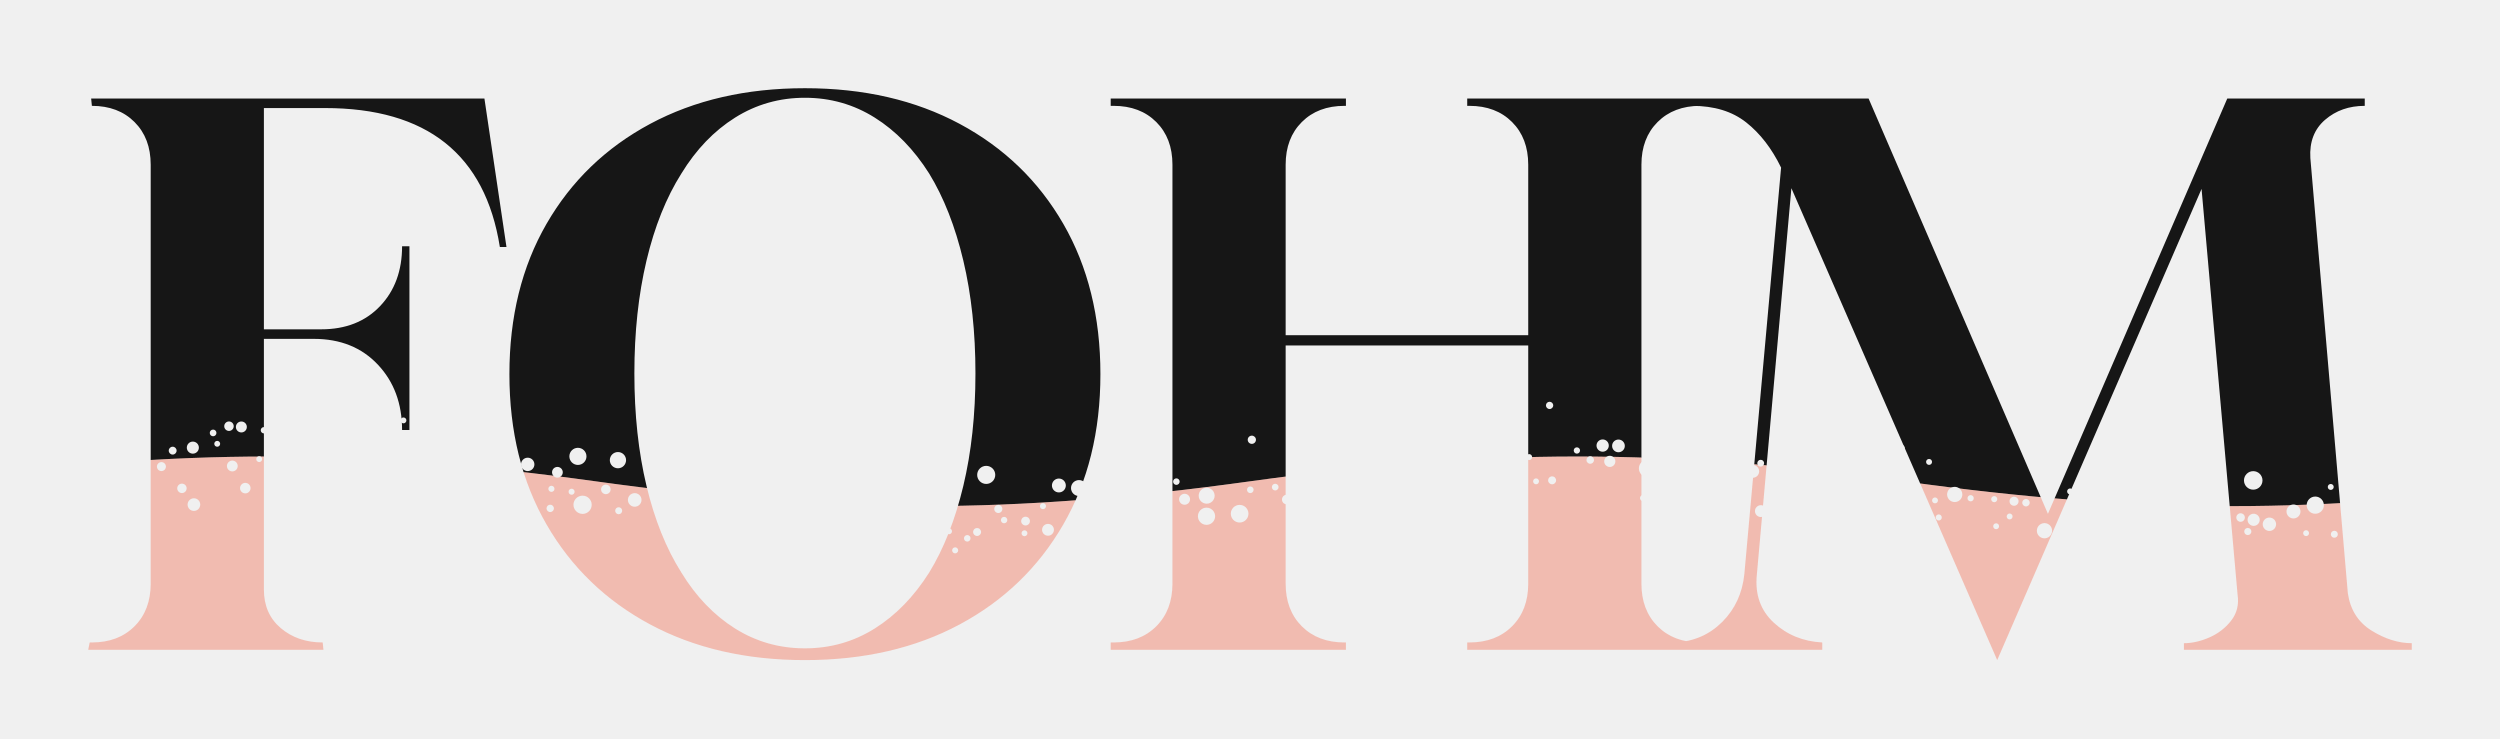
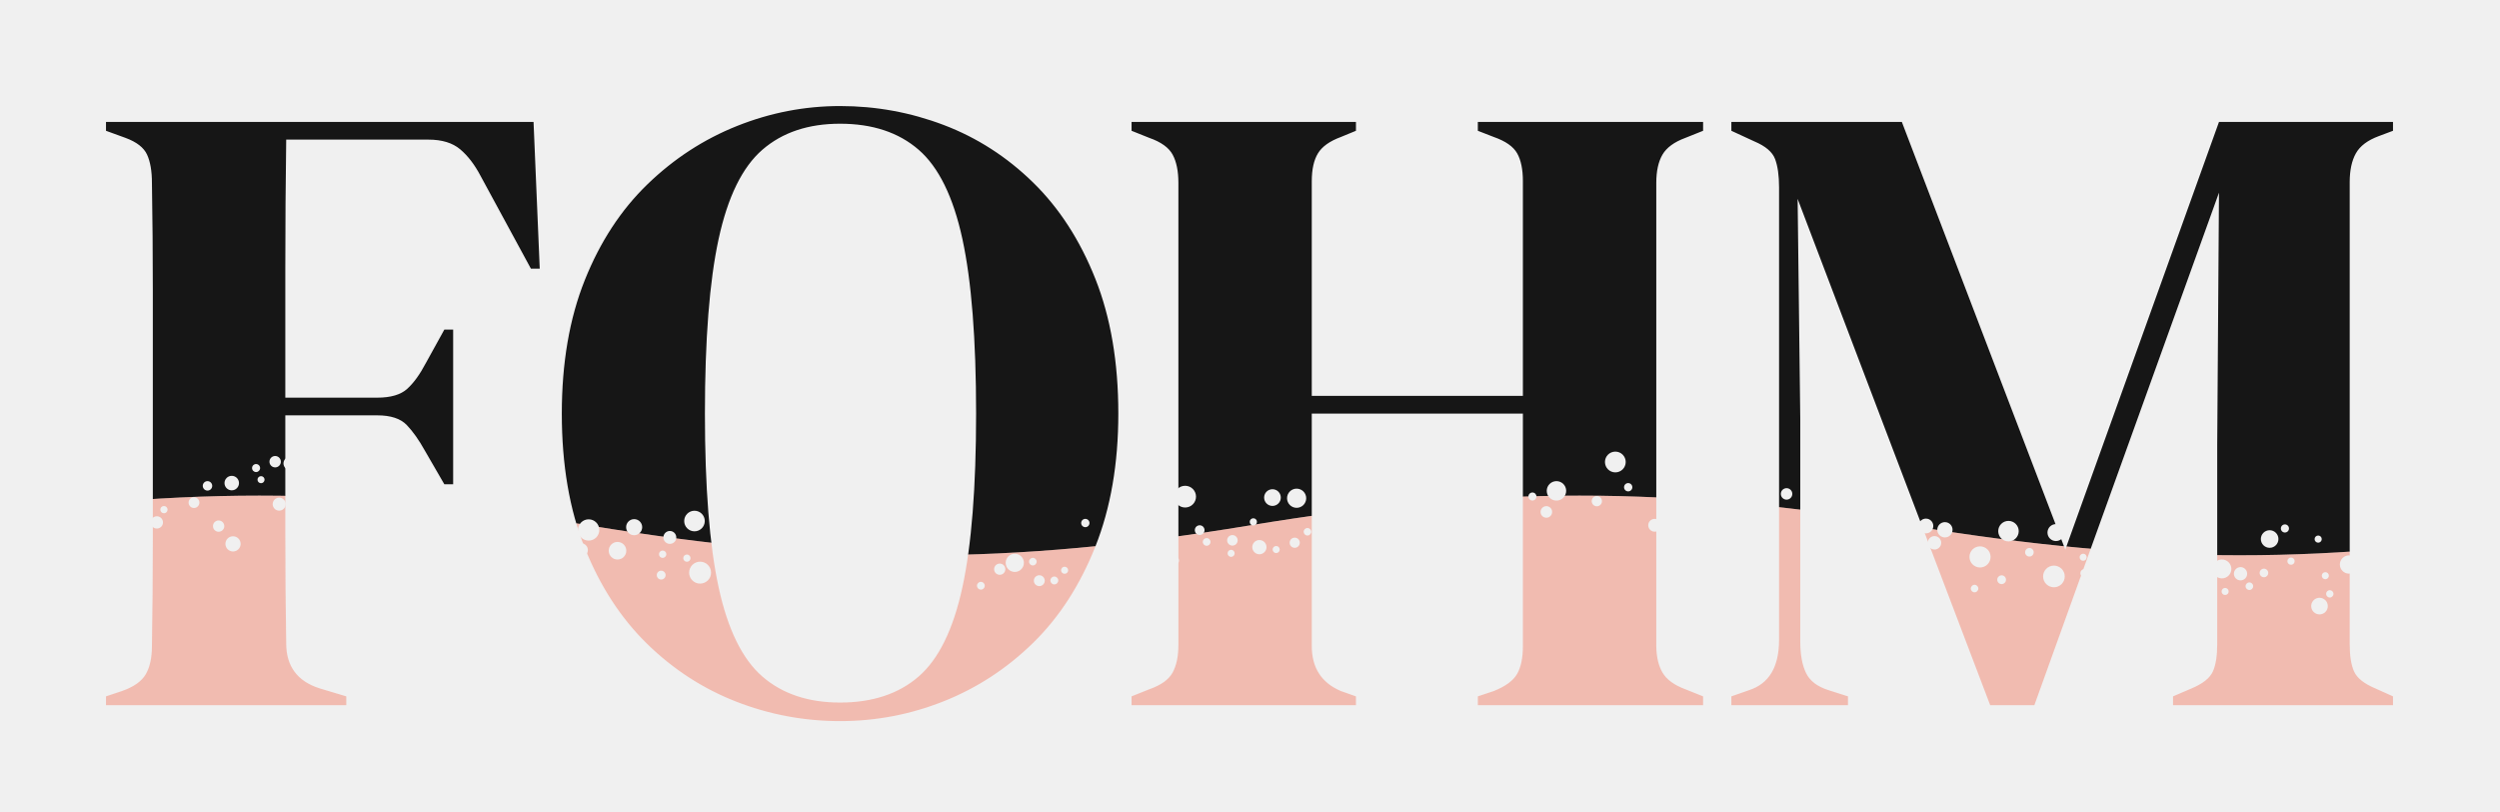
- <svg xmlns="http://www.w3.org/2000/svg" viewBox="0 0 680.2 200.8" width="680.2" height="200.8">
+ <svg xmlns="http://www.w3.org/2000/svg" viewBox="0 0 565.8 183.6" width="565.8" height="183.6">
  <defs>
    <clipPath id="up4">
-       <path d="M-16.00 130.96 C48.85 121.96 97.20 121.96 162.05 130.96 C226.90 139.96 275.25 139.96 340.10 130.96 C404.95 121.96 453.30 121.96 518.15 130.96 C583.00 139.96 631.35 139.96 696.20 130.96 L696.20 -16.00 L-16.00 -16.00 Z" />
+       <path d="M-16.00 118.92 C38.43 109.92 79.02 109.92 133.45 118.92 C187.88 127.92 228.47 127.92 282.90 118.92 C337.33 109.92 377.92 109.92 432.35 118.92 C486.78 127.92 527.37 127.92 581.80 118.92 L581.80 -16.00 L-16.00 -16.00 Z" />
    </clipPath>
    <clipPath id="dn4">
-       <path d="M-16.00 130.96 C48.85 121.96 97.20 121.96 162.05 130.96 C226.90 139.96 275.25 139.96 340.10 130.96 C404.95 121.96 453.30 121.96 518.15 130.96 C583.00 139.96 631.35 139.96 696.20 130.96 L696.20 216.80 L-16.00 216.80 Z" />
+       <path d="M-16.00 118.92 C38.43 109.92 79.02 109.92 133.45 118.92 C187.88 127.92 228.47 127.92 282.90 118.92 C337.33 109.92 377.92 109.92 432.35 118.92 C486.78 127.92 527.37 127.92 581.80 118.92 L581.80 199.60 L-16.00 199.60 Z" />
    </clipPath>
-     <mask id="fm4" maskUnits="userSpaceOnUse" x="-16.00" y="-16.00" width="712.20" height="232.80">
-       <rect x="-16.00" y="-16.00" width="712.20" height="232.80" fill="#fff" />
+     <mask id="fm4" maskUnits="userSpaceOnUse" x="-16.00" y="-16.00" width="597.80" height="215.60">
+       <rect x="-16.00" y="-16.00" width="597.80" height="215.60" fill="#fff" />
      <g fill="#000">
-         <circle cx="24.14" cy="131.29" r="0.92" />
-         <circle cx="28.50" cy="125.26" r="0.80" />
-         <circle cx="35.51" cy="132.04" r="1.39" />
-         <circle cx="32.76" cy="124.40" r="0.80" />
-         <circle cx="37.12" cy="128.79" r="0.82" />
-         <circle cx="43.92" cy="126.95" r="1.22" />
-         <circle cx="46.98" cy="122.61" r="1.07" />
-         <circle cx="49.50" cy="132.87" r="1.28" />
-         <circle cx="52.47" cy="121.79" r="1.64" />
-         <circle cx="52.76" cy="137.29" r="1.72" />
-         <circle cx="59.10" cy="120.75" r="0.80" />
-         <circle cx="57.98" cy="117.79" r="0.91" />
-         <circle cx="62.30" cy="115.96" r="1.29" />
-         <circle cx="63.21" cy="126.79" r="1.47" />
-         <circle cx="66.74" cy="132.81" r="1.43" />
-         <circle cx="65.67" cy="116.17" r="1.49" />
-         <circle cx="70.52" cy="124.92" r="0.80" />
-         <circle cx="71.80" cy="117.06" r="0.86" />
-         <circle cx="78.08" cy="130.15" r="1.23" />
-         <circle cx="78.34" cy="123.43" r="2.07" />
-         <circle cx="85.88" cy="129.75" r="0.80" />
-         <circle cx="92.80" cy="122.67" r="1.50" />
-         <circle cx="90.80" cy="130.49" r="1.79" />
-         <circle cx="94.25" cy="119.17" r="0.81" />
-         <circle cx="94.21" cy="125.68" r="0.80" />
-         <circle cx="99.21" cy="127.95" r="0.80" />
-         <circle cx="99.39" cy="134.53" r="0.96" />
-         <circle cx="105.06" cy="127.19" r="0.87" />
-         <circle cx="105.54" cy="134.12" r="0.81" />
-         <circle cx="109.77" cy="114.38" r="0.80" />
-         <circle cx="112.20" cy="117.80" r="0.87" />
-         <circle cx="115.31" cy="113.65" r="1.19" />
-         <circle cx="114.67" cy="131.25" r="2.51" />
-         <circle cx="120.13" cy="121.81" r="0.82" />
-         <circle cx="121.94" cy="125.61" r="1.79" />
-         <circle cx="126.07" cy="130.61" r="2.03" />
-         <circle cx="128.64" cy="133.85" r="0.80" />
-         <circle cx="131.55" cy="133.18" r="1.55" />
-         <circle cx="133.28" cy="127.69" r="2.41" />
-         <circle cx="136.00" cy="130.05" r="0.85" />
-         <circle cx="139.81" cy="132.65" r="1.99" />
-         <circle cx="143.58" cy="126.35" r="1.82" />
-         <circle cx="149.70" cy="138.32" r="1.00" />
-         <circle cx="150.03" cy="133.00" r="0.83" />
-         <circle cx="155.52" cy="133.79" r="0.82" />
-         <circle cx="151.66" cy="128.50" r="1.46" />
-         <circle cx="158.51" cy="137.34" r="2.48" />
-         <circle cx="157.24" cy="124.17" r="2.33" />
-         <circle cx="164.84" cy="133.15" r="1.30" />
-         <circle cx="168.33" cy="138.96" r="0.95" />
-         <circle cx="168.13" cy="125.20" r="2.21" />
-         <circle cx="172.69" cy="136.02" r="1.85" />
-         <circle cx="177.82" cy="131.87" r="1.63" />
-         <circle cx="182.65" cy="135.09" r="0.86" />
-         <circle cx="182.17" cy="144.19" r="1.73" />
-         <circle cx="187.01" cy="131.63" r="1.36" />
-         <circle cx="188.97" cy="136.92" r="1.20" />
-         <circle cx="192.24" cy="145.60" r="1.56" />
-         <circle cx="195.09" cy="136.77" r="0.81" />
-         <circle cx="198.39" cy="139.06" r="1.49" />
-         <circle cx="203.13" cy="137.61" r="0.82" />
-         <circle cx="203.41" cy="132.45" r="2.46" />
-         <circle cx="205.05" cy="125.75" r="1.00" />
-         <circle cx="205.76" cy="140.71" r="1.04" />
-         <circle cx="211.42" cy="125.74" r="0.84" />
-         <circle cx="211.25" cy="144.20" r="1.05" />
-         <circle cx="217.15" cy="141.05" r="0.80" />
-         <circle cx="217.12" cy="129.18" r="2.48" />
-         <circle cx="222.08" cy="144.29" r="0.88" />
-         <circle cx="226.35" cy="140.75" r="1.27" />
-         <circle cx="235.31" cy="145.14" r="1.23" />
-         <circle cx="233.85" cy="140.29" r="0.86" />
-         <circle cx="241.04" cy="143.26" r="0.80" />
-         <circle cx="238.71" cy="145.86" r="0.89" />
-         <circle cx="245.73" cy="132.00" r="0.94" />
-         <circle cx="243.23" cy="144.13" r="1.23" />
-         <circle cx="249.58" cy="147.08" r="1.91" />
-         <circle cx="251.53" cy="137.98" r="1.97" />
-         <circle cx="255.23" cy="145.63" r="0.94" />
-         <circle cx="258.22" cy="144.55" r="0.80" />
-         <circle cx="259.88" cy="149.74" r="0.82" />
-         <circle cx="263.17" cy="146.47" r="0.89" />
-         <circle cx="265.85" cy="144.75" r="1.08" />
-         <circle cx="268.33" cy="129.21" r="2.46" />
-         <circle cx="271.62" cy="138.48" r="1.10" />
-         <circle cx="273.20" cy="141.50" r="0.87" />
-         <circle cx="278.74" cy="145.09" r="0.80" />
-         <circle cx="279.03" cy="141.78" r="1.19" />
-         <circle cx="285.14" cy="144.15" r="1.61" />
-         <circle cx="283.77" cy="137.71" r="0.82" />
-         <circle cx="288.94" cy="145.35" r="0.80" />
-         <circle cx="288.10" cy="132.09" r="1.89" />
-         <circle cx="293.14" cy="144.14" r="1.15" />
-         <circle cx="293.57" cy="132.79" r="2.17" />
-         <circle cx="296.02" cy="141.79" r="0.85" />
-         <circle cx="303.59" cy="132.09" r="1.39" />
-         <circle cx="305.50" cy="138.08" r="1.66" />
-         <circle cx="309.10" cy="137.79" r="0.87" />
-         <circle cx="311.92" cy="134.45" r="1.13" />
-         <circle cx="317.77" cy="130.53" r="0.82" />
-         <circle cx="315.88" cy="136.19" r="0.90" />
-         <circle cx="322.30" cy="135.84" r="1.49" />
-         <circle cx="320.07" cy="131.04" r="0.89" />
-         <circle cx="328.31" cy="134.87" r="2.17" />
-         <circle cx="328.27" cy="140.46" r="2.34" />
-         <circle cx="337.28" cy="139.77" r="2.40" />
-         <circle cx="340.60" cy="119.65" r="1.12" />
-         <circle cx="340.18" cy="133.26" r="0.90" />
-         <circle cx="346.96" cy="132.53" r="0.91" />
-         <circle cx="352.40" cy="130.53" r="2.20" />
-         <circle cx="350.11" cy="135.91" r="1.31" />
-         <circle cx="361.54" cy="131.79" r="1.16" />
-         <circle cx="365.73" cy="121.00" r="2.35" />
-         <circle cx="363.00" cy="129.56" r="1.07" />
-         <circle cx="368.64" cy="126.55" r="0.94" />
-         <circle cx="374.63" cy="135.31" r="1.45" />
-         <circle cx="376.02" cy="129.48" r="0.99" />
-         <circle cx="380.83" cy="129.89" r="1.14" />
-         <circle cx="377.56" cy="125.13" r="2.58" />
-         <circle cx="382.96" cy="127.73" r="0.94" />
-         <circle cx="383.65" cy="118.28" r="0.87" />
-         <circle cx="388.31" cy="122.38" r="1.02" />
-         <circle cx="387.30" cy="129.85" r="0.93" />
-         <circle cx="395.05" cy="127.37" r="1.15" />
-         <circle cx="393.38" cy="125.51" r="0.85" />
-         <circle cx="399.89" cy="128.98" r="2.41" />
-         <circle cx="398.29" cy="132.60" r="0.80" />
-         <circle cx="404.50" cy="120.67" r="1.30" />
-         <circle cx="409.77" cy="128.02" r="0.81" />
-         <circle cx="411.73" cy="123.39" r="1.08" />
-         <circle cx="416.05" cy="124.36" r="0.81" />
-         <circle cx="417.93" cy="130.96" r="0.80" />
-         <circle cx="421.61" cy="110.30" r="0.99" />
-         <circle cx="422.30" cy="130.69" r="1.08" />
-         <circle cx="429.04" cy="122.57" r="0.86" />
-         <circle cx="432.67" cy="125.16" r="1.02" />
-         <circle cx="437.99" cy="125.53" r="1.52" />
-         <circle cx="436.05" cy="121.23" r="1.67" />
-         <circle cx="440.35" cy="121.32" r="1.73" />
-         <circle cx="447.06" cy="135.51" r="0.85" />
-         <circle cx="448.30" cy="127.44" r="2.39" />
-         <circle cx="453.19" cy="132.55" r="0.99" />
-         <circle cx="454.74" cy="119.57" r="2.32" />
-         <circle cx="455.51" cy="125.22" r="2.34" />
-         <circle cx="459.48" cy="124.45" r="0.97" />
-         <circle cx="465.03" cy="130.24" r="2.45" />
-         <circle cx="465.49" cy="119.05" r="1.92" />
-         <circle cx="471.99" cy="129.16" r="0.97" />
-         <circle cx="471.65" cy="125.08" r="0.80" />
-         <circle cx="476.88" cy="128.25" r="1.75" />
-         <circle cx="479.05" cy="126.03" r="0.93" />
-         <circle cx="479.10" cy="139.06" r="1.61" />
-         <circle cx="486.57" cy="128.62" r="0.80" />
-         <circle cx="484.70" cy="118.05" r="0.80" />
-         <circle cx="489.32" cy="133.25" r="2.42" />
-         <circle cx="494.83" cy="128.97" r="1.86" />
-         <circle cx="493.85" cy="121.08" r="0.92" />
-         <circle cx="498.19" cy="132.97" r="1.80" />
-         <circle cx="501.12" cy="122.93" r="0.80" />
-         <circle cx="503.06" cy="129.71" r="2.14" />
-         <circle cx="503.79" cy="135.46" r="0.80" />
-         <circle cx="509.28" cy="134.84" r="0.86" />
-         <circle cx="507.28" cy="131.66" r="1.50" />
-         <circle cx="513.87" cy="123.65" r="1.99" />
-         <circle cx="512.58" cy="132.30" r="0.97" />
-         <circle cx="518.71" cy="130.24" r="0.82" />
-         <circle cx="517.33" cy="121.91" r="0.92" />
-         <circle cx="525.16" cy="142.76" r="1.88" />
-         <circle cx="524.86" cy="125.68" r="0.81" />
-         <circle cx="526.48" cy="136.15" r="0.80" />
-         <circle cx="527.49" cy="140.79" r="0.83" />
-         <circle cx="531.84" cy="134.53" r="2.07" />
-         <circle cx="536.17" cy="135.56" r="0.85" />
-         <circle cx="543.11" cy="143.18" r="0.80" />
-         <circle cx="542.59" cy="135.81" r="0.83" />
-         <circle cx="546.78" cy="140.52" r="0.80" />
-         <circle cx="547.98" cy="136.38" r="1.23" />
-         <circle cx="551.23" cy="136.78" r="1.01" />
-         <circle cx="556.26" cy="144.40" r="2.07" />
-         <circle cx="558.41" cy="131.04" r="0.84" />
-         <circle cx="561.44" cy="141.50" r="1.03" />
-         <circle cx="563.24" cy="133.71" r="0.82" />
-         <circle cx="565.88" cy="137.93" r="0.81" />
-         <circle cx="568.10" cy="142.30" r="1.15" />
-         <circle cx="572.42" cy="143.47" r="0.81" />
-         <circle cx="577.70" cy="143.18" r="1.11" />
-         <circle cx="574.64" cy="146.18" r="0.99" />
-         <circle cx="580.42" cy="137.68" r="1.81" />
-         <circle cx="584.09" cy="139.05" r="1.17" />
-         <circle cx="590.80" cy="150.36" r="1.72" />
-         <circle cx="589.62" cy="143.94" r="1.23" />
-         <circle cx="594.99" cy="137.86" r="1.02" />
-         <circle cx="594.14" cy="134.72" r="1.05" />
-         <circle cx="599.83" cy="138.57" r="1.74" />
-         <circle cx="604.84" cy="142.61" r="0.81" />
-         <circle cx="605.91" cy="141.00" r="0.80" />
-         <circle cx="609.62" cy="140.81" r="1.16" />
-         <circle cx="611.58" cy="144.61" r="0.97" />
-         <circle cx="613.17" cy="141.43" r="1.65" />
-         <circle cx="613.06" cy="130.71" r="2.52" />
-         <circle cx="617.46" cy="142.64" r="1.82" />
-         <circle cx="624.01" cy="139.16" r="1.90" />
-         <circle cx="627.44" cy="145.06" r="0.80" />
-         <circle cx="629.94" cy="137.44" r="2.34" />
-         <circle cx="634.15" cy="132.49" r="0.81" />
-         <circle cx="635.13" cy="145.36" r="0.95" />
-         <circle cx="638.92" cy="136.74" r="0.81" />
-         <circle cx="638.71" cy="141.98" r="0.99" />
-         <circle cx="642.97" cy="137.06" r="0.96" />
-         <circle cx="642.21" cy="140.44" r="0.83" />
-         <circle cx="648.34" cy="138.58" r="1.41" />
-         <circle cx="646.60" cy="129.92" r="1.47" />
-         <circle cx="651.33" cy="134.48" r="1.36" />
-         <circle cx="650.89" cy="141.76" r="0.85" />
+         <circle cx="24.14" cy="117.69" r="0.92" />
+         <circle cx="28.50" cy="112.26" r="0.80" />
+         <circle cx="35.51" cy="118.23" r="1.39" />
+         <circle cx="32.76" cy="111.46" r="0.80" />
+         <circle cx="37.12" cy="115.34" r="0.82" />
+         <circle cx="43.92" cy="113.75" r="1.22" />
+         <circle cx="46.98" cy="109.96" r="1.07" />
+         <circle cx="49.50" cy="119.07" r="1.28" />
+         <circle cx="52.47" cy="109.33" r="1.64" />
+         <circle cx="52.76" cy="123.09" r="1.72" />
+         <circle cx="59.10" cy="108.56" r="0.80" />
+         <circle cx="57.98" cy="105.93" r="0.91" />
+         <circle cx="62.30" cy="104.49" r="1.29" />
+         <circle cx="63.21" cy="114.10" r="1.47" />
+         <circle cx="66.74" cy="119.65" r="1.43" />
+         <circle cx="65.67" cy="104.88" r="1.49" />
+         <circle cx="70.52" cy="112.89" r="0.80" />
+         <circle cx="71.80" cy="105.92" r="0.86" />
+         <circle cx="78.08" cy="117.81" r="1.23" />
+         <circle cx="78.34" cy="111.85" r="2.07" />
+         <circle cx="85.88" cy="118.10" r="0.80" />
+         <circle cx="92.80" cy="112.16" r="1.50" />
+         <circle cx="90.80" cy="119.10" r="1.79" />
+         <circle cx="94.25" cy="109.42" r="0.81" />
+         <circle cx="94.21" cy="115.20" r="0.80" />
+         <circle cx="99.21" cy="117.59" r="0.80" />
+         <circle cx="99.39" cy="123.43" r="0.96" />
+         <circle cx="105.06" cy="117.30" r="0.87" />
+         <circle cx="105.54" cy="123.46" r="0.81" />
+         <circle cx="109.77" cy="106.33" r="0.80" />
+         <circle cx="112.20" cy="109.36" r="0.87" />
+         <circle cx="115.31" cy="106.07" r="1.19" />
+         <circle cx="114.67" cy="121.69" r="2.51" />
+         <circle cx="120.13" cy="113.69" r="0.82" />
+         <circle cx="121.94" cy="117.06" r="1.79" />
+         <circle cx="126.07" cy="121.86" r="2.03" />
+         <circle cx="128.64" cy="125.09" r="0.80" />
+         <circle cx="131.55" cy="124.49" r="1.55" />
+         <circle cx="133.28" cy="119.94" r="2.41" />
+         <circle cx="139.81" cy="124.64" r="1.99" />
+         <circle cx="143.58" cy="119.31" r="1.82" />
+         <circle cx="149.70" cy="130.16" r="1.00" />
+         <circle cx="150.03" cy="125.43" r="0.83" />
+         <circle cx="155.52" cy="126.32" r="0.82" />
+         <circle cx="151.66" cy="121.63" r="1.46" />
+         <circle cx="158.51" cy="129.60" r="2.48" />
+         <circle cx="157.24" cy="117.92" r="2.33" />
+         <circle cx="164.84" cy="125.97" r="1.30" />
+         <circle cx="168.33" cy="131.16" r="0.95" />
+         <circle cx="168.13" cy="118.95" r="2.21" />
+         <circle cx="172.69" cy="128.53" r="1.85" />
+         <circle cx="177.82" cy="124.77" r="1.63" />
+         <circle cx="182.65" cy="127.49" r="0.86" />
+         <circle cx="182.17" cy="135.56" r="1.73" />
+         <circle cx="187.01" cy="124.22" r="1.36" />
+         <circle cx="188.97" cy="128.92" r="1.20" />
+         <circle cx="192.24" cy="136.37" r="1.56" />
+         <circle cx="195.09" cy="128.22" r="0.81" />
+         <circle cx="198.39" cy="130.26" r="1.49" />
+         <circle cx="203.13" cy="128.61" r="0.82" />
+         <circle cx="203.41" cy="124.03" r="2.46" />
+         <circle cx="205.05" cy="117.66" r="1.00" />
+         <circle cx="205.76" cy="130.93" r="1.04" />
+         <circle cx="211.42" cy="117.18" r="0.84" />
+         <circle cx="211.25" cy="133.56" r="1.05" />
+         <circle cx="217.15" cy="130.25" r="0.80" />
+         <circle cx="217.12" cy="119.71" r="2.48" />
+         <circle cx="222.08" cy="132.56" r="0.88" />
+         <circle cx="226.35" cy="128.82" r="1.27" />
+         <circle cx="229.76" cy="127.38" r="2.06" />
+         <circle cx="235.31" cy="131.42" r="1.23" />
+         <circle cx="233.85" cy="127.11" r="0.86" />
+         <circle cx="241.04" cy="129.06" r="0.80" />
+         <circle cx="238.71" cy="131.37" r="0.89" />
+         <circle cx="245.73" cy="118.37" r="0.94" />
+         <circle cx="249.58" cy="131.04" r="1.91" />
+         <circle cx="251.53" cy="122.97" r="1.97" />
+         <circle cx="255.23" cy="129.04" r="0.94" />
+         <circle cx="258.22" cy="127.37" r="0.80" />
+         <circle cx="259.88" cy="131.99" r="0.82" />
+         <circle cx="263.17" cy="128.39" r="0.89" />
+         <circle cx="265.85" cy="126.86" r="1.08" />
+         <circle cx="268.33" cy="112.40" r="2.46" />
+         <circle cx="271.62" cy="119.98" r="1.10" />
+         <circle cx="273.20" cy="122.65" r="0.87" />
+         <circle cx="278.74" cy="125.23" r="0.80" />
+         <circle cx="279.03" cy="122.29" r="1.19" />
+         <circle cx="285.14" cy="123.83" r="1.61" />
+         <circle cx="283.77" cy="118.11" r="0.82" />
+         <circle cx="288.94" cy="124.37" r="0.80" />
+         <circle cx="288.10" cy="112.61" r="1.89" />
+         <circle cx="293.14" cy="122.83" r="1.15" />
+         <circle cx="293.57" cy="112.76" r="2.17" />
+         <circle cx="296.02" cy="120.35" r="0.85" />
+         <circle cx="303.59" cy="111.40" r="1.39" />
+         <circle cx="305.50" cy="116.46" r="1.66" />
+         <circle cx="309.10" cy="116.20" r="0.87" />
+         <circle cx="311.92" cy="113.05" r="1.13" />
+         <circle cx="317.77" cy="109.47" r="0.82" />
+         <circle cx="315.88" cy="114.48" r="0.90" />
+         <circle cx="322.30" cy="114.15" r="1.49" />
+         <circle cx="320.07" cy="109.89" r="0.89" />
+         <circle cx="328.31" cy="113.35" r="2.17" />
+         <circle cx="337.28" cy="118.07" r="2.40" />
+         <circle cx="340.60" cy="100.54" r="1.12" />
+         <circle cx="340.18" cy="112.62" r="0.90" />
+         <circle cx="346.96" cy="112.37" r="0.91" />
+         <circle cx="352.40" cy="111.09" r="2.20" />
+         <circle cx="350.11" cy="115.86" r="1.31" />
+         <circle cx="361.54" cy="113.42" r="1.16" />
+         <circle cx="365.73" cy="104.56" r="2.35" />
+         <circle cx="368.64" cy="110.27" r="0.94" />
+         <circle cx="374.63" cy="118.88" r="1.45" />
+         <circle cx="376.02" cy="113.71" r="0.99" />
+         <circle cx="380.83" cy="114.96" r="1.14" />
+         <circle cx="382.96" cy="113.99" r="0.94" />
+         <circle cx="383.65" cy="105.60" r="0.87" />
+         <circle cx="388.31" cy="110.22" r="1.02" />
+         <circle cx="387.30" cy="116.85" r="0.93" />
+         <circle cx="395.05" cy="115.65" r="1.15" />
+         <circle cx="393.38" cy="114.00" r="0.85" />
+         <circle cx="399.89" cy="118.11" r="2.41" />
+         <circle cx="398.29" cy="121.33" r="0.80" />
+         <circle cx="404.50" cy="111.78" r="1.30" />
+         <circle cx="409.77" cy="119.34" r="0.81" />
+         <circle cx="411.73" cy="116.26" r="1.08" />
+         <circle cx="416.05" cy="118.14" r="0.81" />
+         <circle cx="417.93" cy="123.99" r="0.80" />
+         <circle cx="421.61" cy="106.65" r="0.99" />
+         <circle cx="422.30" cy="124.74" r="1.08" />
+         <circle cx="429.04" cy="118.49" r="0.86" />
+         <circle cx="432.67" cy="121.69" r="1.02" />
+         <circle cx="437.99" cy="122.85" r="1.52" />
+         <circle cx="436.05" cy="119.04" r="1.67" />
+         <circle cx="440.35" cy="119.90" r="1.73" />
+         <circle cx="447.06" cy="133.20" r="0.85" />
+         <circle cx="448.30" cy="126.04" r="2.39" />
+         <circle cx="453.19" cy="131.20" r="0.99" />
+         <circle cx="454.74" cy="120.21" r="2.32" />
+         <circle cx="459.48" cy="124.99" r="0.97" />
+         <circle cx="465.03" cy="130.46" r="2.45" />
+         <circle cx="465.49" cy="120.53" r="1.92" />
+         <circle cx="471.99" cy="129.74" r="0.97" />
+         <circle cx="471.65" cy="126.12" r="0.80" />
+         <circle cx="476.88" cy="129.06" r="1.75" />
+         <circle cx="479.10" cy="138.67" r="1.61" />
+         <circle cx="486.57" cy="129.31" r="0.80" />
+         <circle cx="484.70" cy="119.93" r="0.80" />
+         <circle cx="489.32" cy="133.21" r="2.42" />
+         <circle cx="494.83" cy="129.09" r="1.86" />
+         <circle cx="493.85" cy="122.09" r="0.92" />
+         <circle cx="498.19" cy="132.20" r="1.80" />
+         <circle cx="501.12" cy="123.29" r="0.80" />
+         <circle cx="503.06" cy="128.76" r="2.14" />
+         <circle cx="503.79" cy="133.86" r="0.80" />
+         <circle cx="509.28" cy="132.67" r="0.86" />
+         <circle cx="507.28" cy="129.85" r="1.50" />
+         <circle cx="513.87" cy="121.99" r="1.99" />
+         <circle cx="512.58" cy="129.67" r="0.97" />
+         <circle cx="518.71" cy="127.00" r="0.82" />
+         <circle cx="517.33" cy="119.60" r="0.92" />
+         <circle cx="525.16" cy="137.17" r="1.88" />
+         <circle cx="524.86" cy="122.01" r="0.81" />
+         <circle cx="526.48" cy="130.29" r="0.80" />
+         <circle cx="527.49" cy="134.40" r="0.83" />
+         <circle cx="531.84" cy="127.76" r="2.07" />
+         <circle cx="536.17" cy="127.52" r="0.85" />
      </g>
    </mask>
  </defs>
  <g mask="url(#fm4)">
    <g clip-path="url(#up4)">
-       <path fill="#161616" d="M24.0 176.8 24.4 174.8H25.0Q32.2 174.8 36.6 170.4Q41.0 166.0 41.0 158.8V44.8Q41.0 37.6 36.6 33.2Q32.2 28.8 25.0 28.8L24.8 26.8H131.8L137.8 67.2H136.0Q130.0 29.4 88.4 29.4H71.8V89.6H87.4Q97.4 89.6 103.4 83.3Q109.4 77.0 109.4 67.0H111.4V117.0H109.4Q109.4 106.2 102.8 99.2Q96.2 92.2 85.4 92.2H71.8V160.4Q71.8 167.0 76.4 170.9Q81.0 174.8 87.8 174.8L88.0 176.8ZM219.0 179.6Q195.0 179.6 176.9 169.9Q158.8 160.2 148.7 142.7Q138.6 125.2 138.6 101.8Q138.6 78.4 148.7 60.9Q158.8 43.4 176.9 33.7Q195.0 24.0 219.0 24.0Q243.0 24.0 261.1 33.7Q279.2 43.4 289.3 60.9Q299.4 78.4 299.4 101.8Q299.4 125.2 289.3 142.7Q279.2 160.2 261.1 169.9Q243.0 179.6 219.0 179.6ZM219.0 176.4Q229.4 176.4 238.0 171.0Q246.6 165.6 252.8 155.8Q258.8 146.0 262.1 132.2Q265.4 118.4 265.4 101.6Q265.4 84.8 262.1 70.9Q258.8 57.0 252.8 47.2Q246.6 37.4 238.0 32.0Q229.4 26.6 219.0 26.6Q208.6 26.6 200.0 32.0Q191.4 37.4 185.4 47.2Q179.2 57.0 175.9 70.9Q172.6 84.8 172.6 101.6Q172.6 118.4 175.9 132.2Q179.2 146.0 185.4 155.8Q191.4 165.6 200.0 171.0Q208.6 176.4 219.0 176.4ZM302.2 176.8V174.8H303.0Q310.2 174.8 314.6 170.4Q319.0 166.0 319.0 158.8V44.8Q319.0 37.6 314.6 33.2Q310.2 28.8 303.0 28.8H302.2V26.8H366.2V28.8H365.8Q358.6 28.8 354.2 33.2Q349.8 37.6 349.8 44.8V91.2H415.8V44.8Q415.8 37.6 411.4 33.2Q407.0 28.8 399.8 28.8H399.2V26.8H463.2V28.8H462.6Q455.4 28.8 451.0 33.2Q446.6 37.6 446.6 44.8V158.8Q446.6 166.0 451.0 170.4Q455.4 174.8 462.6 174.8H463.2V176.8H399.2V174.8H399.8Q407.0 174.8 411.4 170.4Q415.8 166.0 415.8 158.8V94.0H349.8V158.8Q349.8 166.0 354.2 170.4Q358.6 174.8 365.8 174.8H366.2V176.8ZM543.4 179.6 487.4 51.2 478.0 156.4Q477.2 164.4 482.6 169.4Q488.0 174.4 495.8 174.8V176.8H455.8V174.8Q463.4 174.4 468.6 169.2Q473.8 164.0 474.6 156.2L484.6 45.6Q480.8 37.8 475.1 33.3Q469.4 28.8 460.4 28.8V26.8H508.4L557.2 139.8L606.0 26.8H643.4V28.8Q637.0 28.8 632.6 32.6Q628.2 36.4 628.6 43.0L638.8 161.4Q639.8 168.2 645.3 171.6Q650.8 175.0 656.2 175.0V176.8H594.2V175.0Q597.6 175.0 601.2 173.4Q604.8 171.8 607.1 168.8Q609.4 165.8 608.8 161.8L599.0 51.4Z" />
+       <path fill="#161616" d="M24.0 159.6V157.6L27.6 156.4Q31.6 155.0 33.0 152.6Q34.4 150.2 34.4 146.2Q34.6 134.2 34.6 122Q34.6 109.8 34.6 97.6V89.6Q34.6 77.6 34.6 65.5Q34.6 53.4 34.4 41.4Q34.4 37.4 33.3 35Q32.2 32.6 28.4 31.2L24.0 29.6V27.6H120.8L122.2 60.8H120.2L108.8 39.8Q106.8 36 104.2 33.8Q101.6 31.6 97.0 31.6H64.8Q64.6 45.8 64.6 60.6Q64.6 75.4 64.6 90H85.4Q90.0 90 92.2 88Q94.4 86 96.4 82.2L100.6 74.6H102.6V109.6H100.6L96.2 102.0Q94.2 98.4 92.1 96.2Q90.0 94 85.4 94H64.6Q64.6 108.0 64.6 120.7Q64.6 133.4 64.8 145.6Q64.8 153.4 72.4 155.8L78.4 157.6V159.6ZM190.2 163.2Q178 163.2 166.7 158.8Q155.4 154.4 146.5 145.7Q137.6 137.0 132.4 124.0Q127.2 111.0 127.2 93.6Q127.2 76.4 132.4 63.4Q137.6 50.4 146.6 41.7Q155.6 33 166.9 28.5Q178.2 24.0 190.2 24.0Q202.4 24.0 213.7 28.3Q225 32.6 233.9 41.3Q242.8 50 248.0 63.1Q253.2 76.2 253.2 93.6Q253.2 110.6 248.0 123.7Q242.8 136.8 233.9 145.5Q225 154.2 213.7 158.7Q202.4 163.2 190.2 163.2ZM190.2 159.0Q201.2 159.0 208.0 153.1Q214.8 147.2 217.9 132.9Q221 118.6 221 93.6Q221 68.4 217.9 54.1Q214.8 39.8 208.0 33.9Q201.2 28.0 190.2 28.0Q179.4 28.0 172.6 33.9Q165.8 39.8 162.7 54.1Q159.6 68.4 159.6 93.6Q159.6 118.6 162.7 132.9Q165.8 147.2 172.6 153.1Q179.4 159.0 190.2 159.0ZM256.2 159.6V157.6L260.2 156.0Q264.2 154.6 265.5 152.2Q266.8 149.8 266.8 146.0V41.4Q266.8 37.4 265.5 35Q264.2 32.6 260.2 31.2L256.2 29.6V27.6H307.0V29.6L303.6 31.0Q299.8 32.4 298.4 34.7Q297.0 37 297.0 41V89.6H344.8V41Q344.8 37 343.5 34.7Q342.2 32.4 338.2 31.0L334.6 29.6V27.6H385.6V29.6L381.6 31.2Q377.8 32.6 376.4 35Q375.0 37.4 375.0 41.4V146.0Q375.0 149.8 376.4 152.2Q377.8 154.6 381.6 156.0L385.6 157.6V159.6H334.6V157.6L338.2 156.4Q342.2 154.8 343.5 152.5Q344.8 150.2 344.8 146.2V93.6H297.0V146.2Q297.0 153.6 303.6 156.4L307.0 157.6V159.6ZM392.0 159.6V157.6L396.0 156.2Q402.8 154.0 402.8 144.8V42.4Q402.8 38.4 401.9 36Q401.0 33.6 397.2 32L392.0 29.6V27.6H430.6L467.6 124.4L502.4 27.6H541.8V29.6L538.6 30.8Q534.8 32.2 533.4 34.7Q532.0 37.2 532.0 41.2V145.8Q532.0 149.8 533.0 152.0Q534.0 154.2 537.8 155.8L541.8 157.6V159.6H492.0V157.6L496.2 155.8Q500.0 154.2 501.0 152.0Q502.0 149.8 502.0 145.8V100.8L502.4 43.6L460.6 159.6H450.6L407.0 45L407.6 94.8V145.2Q407.6 149.6 408.9 152.3Q410.2 155.0 414.0 156.2L418.4 157.6V159.6Z" />
    </g>
    <g clip-path="url(#dn4)">
-       <path fill-opacity=".3" fill="#F4401B" d="M24.0 176.8 24.4 174.8H25.0Q32.2 174.8 36.6 170.4Q41.0 166.0 41.0 158.8V44.8Q41.0 37.6 36.6 33.2Q32.2 28.8 25.0 28.8L24.8 26.8H131.8L137.8 67.2H136.0Q130.0 29.4 88.4 29.4H71.8V89.6H87.4Q97.4 89.6 103.4 83.3Q109.4 77.0 109.4 67.0H111.4V117.0H109.4Q109.4 106.2 102.8 99.2Q96.2 92.2 85.4 92.2H71.8V160.4Q71.8 167.0 76.4 170.9Q81.0 174.8 87.8 174.8L88.0 176.8ZM219.0 179.6Q195.0 179.6 176.9 169.9Q158.8 160.2 148.7 142.7Q138.6 125.2 138.6 101.8Q138.6 78.4 148.7 60.9Q158.8 43.4 176.9 33.7Q195.0 24.0 219.0 24.0Q243.0 24.0 261.1 33.7Q279.2 43.4 289.3 60.9Q299.4 78.4 299.4 101.8Q299.4 125.2 289.3 142.7Q279.2 160.2 261.1 169.9Q243.0 179.6 219.0 179.6ZM219.0 176.4Q229.4 176.4 238.0 171.0Q246.6 165.6 252.8 155.8Q258.8 146.0 262.1 132.2Q265.4 118.4 265.4 101.6Q265.4 84.8 262.1 70.9Q258.8 57.0 252.8 47.2Q246.6 37.4 238.0 32.0Q229.4 26.6 219.0 26.6Q208.6 26.6 200.0 32.0Q191.4 37.4 185.4 47.2Q179.2 57.0 175.9 70.9Q172.6 84.8 172.6 101.6Q172.6 118.4 175.9 132.2Q179.2 146.0 185.4 155.8Q191.4 165.6 200.0 171.0Q208.6 176.4 219.0 176.4ZM302.2 176.8V174.8H303.0Q310.2 174.8 314.6 170.4Q319.0 166.0 319.0 158.8V44.8Q319.0 37.6 314.6 33.2Q310.2 28.8 303.0 28.8H302.2V26.8H366.2V28.8H365.8Q358.6 28.8 354.2 33.2Q349.8 37.6 349.8 44.8V91.2H415.8V44.8Q415.8 37.6 411.4 33.2Q407.0 28.8 399.8 28.8H399.2V26.8H463.2V28.8H462.6Q455.4 28.8 451.0 33.2Q446.6 37.6 446.6 44.8V158.8Q446.6 166.0 451.0 170.4Q455.4 174.8 462.6 174.8H463.2V176.8H399.2V174.8H399.8Q407.0 174.8 411.4 170.4Q415.8 166.0 415.8 158.8V94.0H349.8V158.8Q349.8 166.0 354.2 170.4Q358.6 174.8 365.8 174.8H366.2V176.8ZM543.4 179.6 487.4 51.2 478.0 156.4Q477.2 164.4 482.6 169.4Q488.0 174.4 495.8 174.8V176.8H455.8V174.8Q463.4 174.4 468.6 169.2Q473.8 164.0 474.6 156.2L484.6 45.6Q480.8 37.8 475.1 33.3Q469.4 28.8 460.4 28.8V26.8H508.4L557.2 139.8L606.0 26.8H643.4V28.8Q637.0 28.8 632.6 32.6Q628.2 36.4 628.6 43.0L638.8 161.4Q639.8 168.2 645.3 171.6Q650.8 175.0 656.2 175.0V176.8H594.2V175.0Q597.6 175.0 601.2 173.4Q604.8 171.8 607.1 168.8Q609.4 165.8 608.8 161.8L599.0 51.4Z" />
+       <path fill-opacity=".3" fill="#F4401B" d="M24.0 159.6V157.6L27.6 156.4Q31.6 155.0 33.0 152.6Q34.4 150.2 34.4 146.2Q34.6 134.2 34.6 122Q34.6 109.8 34.6 97.6V89.6Q34.6 77.6 34.6 65.5Q34.6 53.4 34.4 41.4Q34.4 37.4 33.3 35Q32.2 32.6 28.4 31.2L24.0 29.6V27.6H120.8L122.2 60.8H120.2L108.8 39.8Q106.8 36 104.2 33.8Q101.6 31.6 97.0 31.6H64.8Q64.6 45.8 64.6 60.6Q64.6 75.4 64.6 90H85.4Q90.0 90 92.2 88Q94.4 86 96.4 82.2L100.6 74.6H102.6V109.6H100.6L96.2 102.0Q94.2 98.4 92.1 96.2Q90.0 94 85.4 94H64.6Q64.6 108.0 64.6 120.7Q64.6 133.4 64.8 145.6Q64.8 153.4 72.4 155.8L78.4 157.6V159.6ZM190.2 163.2Q178 163.2 166.7 158.8Q155.4 154.4 146.5 145.7Q137.6 137.0 132.4 124.0Q127.2 111.0 127.2 93.6Q127.2 76.4 132.4 63.4Q137.6 50.4 146.6 41.7Q155.6 33 166.9 28.5Q178.2 24.0 190.2 24.0Q202.4 24.0 213.7 28.3Q225 32.6 233.9 41.3Q242.8 50 248.0 63.1Q253.2 76.2 253.2 93.6Q253.2 110.6 248.0 123.7Q242.8 136.8 233.9 145.5Q225 154.2 213.7 158.7Q202.4 163.2 190.2 163.2ZM190.2 159.0Q201.2 159.0 208.0 153.1Q214.8 147.2 217.9 132.9Q221 118.6 221 93.6Q221 68.4 217.9 54.1Q214.8 39.8 208.0 33.9Q201.2 28.0 190.2 28.0Q179.4 28.0 172.6 33.9Q165.8 39.8 162.7 54.1Q159.6 68.4 159.6 93.6Q159.6 118.6 162.7 132.9Q165.8 147.2 172.6 153.1Q179.4 159.0 190.2 159.0ZM256.2 159.6V157.6L260.2 156.0Q264.2 154.6 265.5 152.2Q266.8 149.8 266.8 146.0V41.4Q266.8 37.4 265.5 35Q264.2 32.6 260.2 31.2L256.2 29.6V27.6H307.0V29.6L303.6 31.0Q299.8 32.4 298.4 34.7Q297.0 37 297.0 41V89.6H344.8V41Q344.8 37 343.5 34.7Q342.2 32.4 338.2 31.0L334.6 29.6V27.6H385.6V29.6L381.6 31.2Q377.8 32.6 376.4 35Q375.0 37.4 375.0 41.4V146.0Q375.0 149.8 376.4 152.2Q377.8 154.6 381.6 156.0L385.6 157.6V159.6H334.6V157.6L338.2 156.4Q342.2 154.8 343.5 152.5Q344.8 150.2 344.8 146.2V93.6H297.0V146.2Q297.0 153.6 303.6 156.4L307.0 157.6V159.6ZM392.0 159.6V157.6L396.0 156.2Q402.8 154.0 402.8 144.8V42.4Q402.8 38.4 401.9 36Q401.0 33.6 397.2 32L392.0 29.6V27.6H430.6L467.6 124.4L502.4 27.6H541.8V29.6L538.6 30.8Q534.8 32.2 533.4 34.7Q532.0 37.2 532.0 41.2V145.8Q532.0 149.8 533.0 152.0Q534.0 154.2 537.8 155.8L541.8 157.6V159.6H492.0V157.6L496.2 155.8Q500.0 154.2 501.0 152.0Q502.0 149.8 502.0 145.8V100.8L502.4 43.6L460.6 159.6H450.6L407.0 45L407.6 94.8V145.2Q407.6 149.6 408.9 152.3Q410.2 155.0 414.0 156.2L418.4 157.6V159.6Z" />
    </g>
  </g>
</svg>
